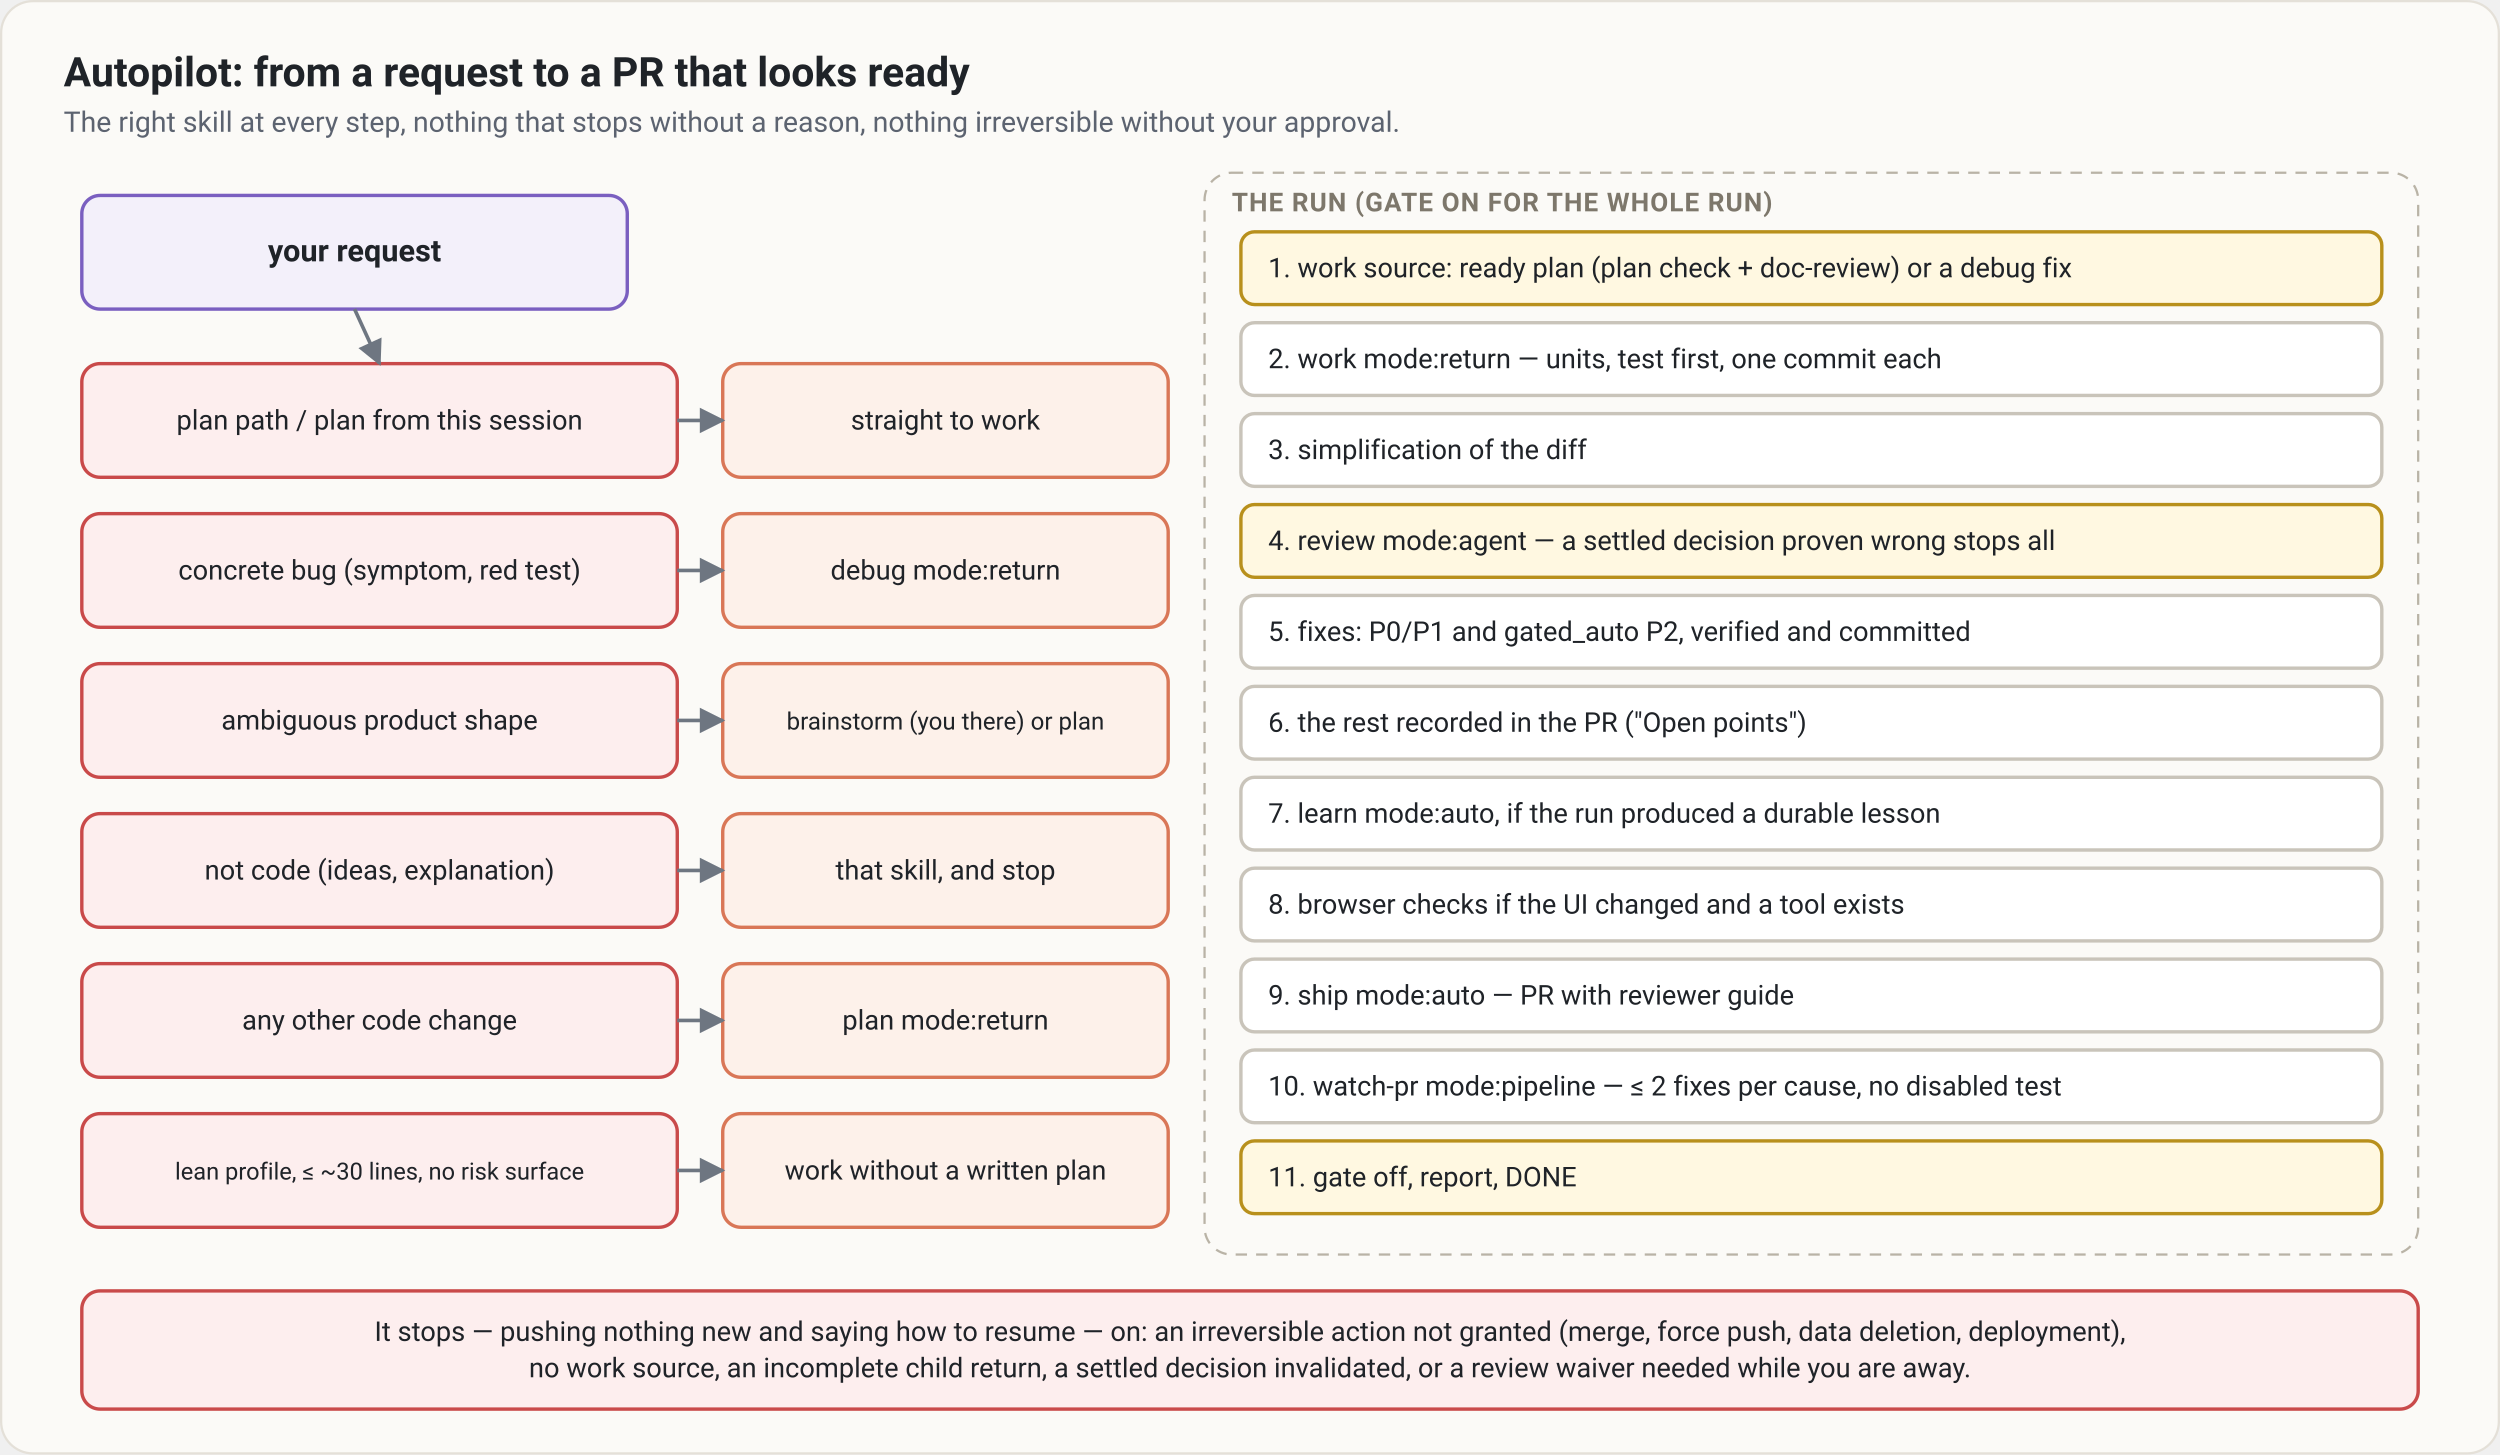
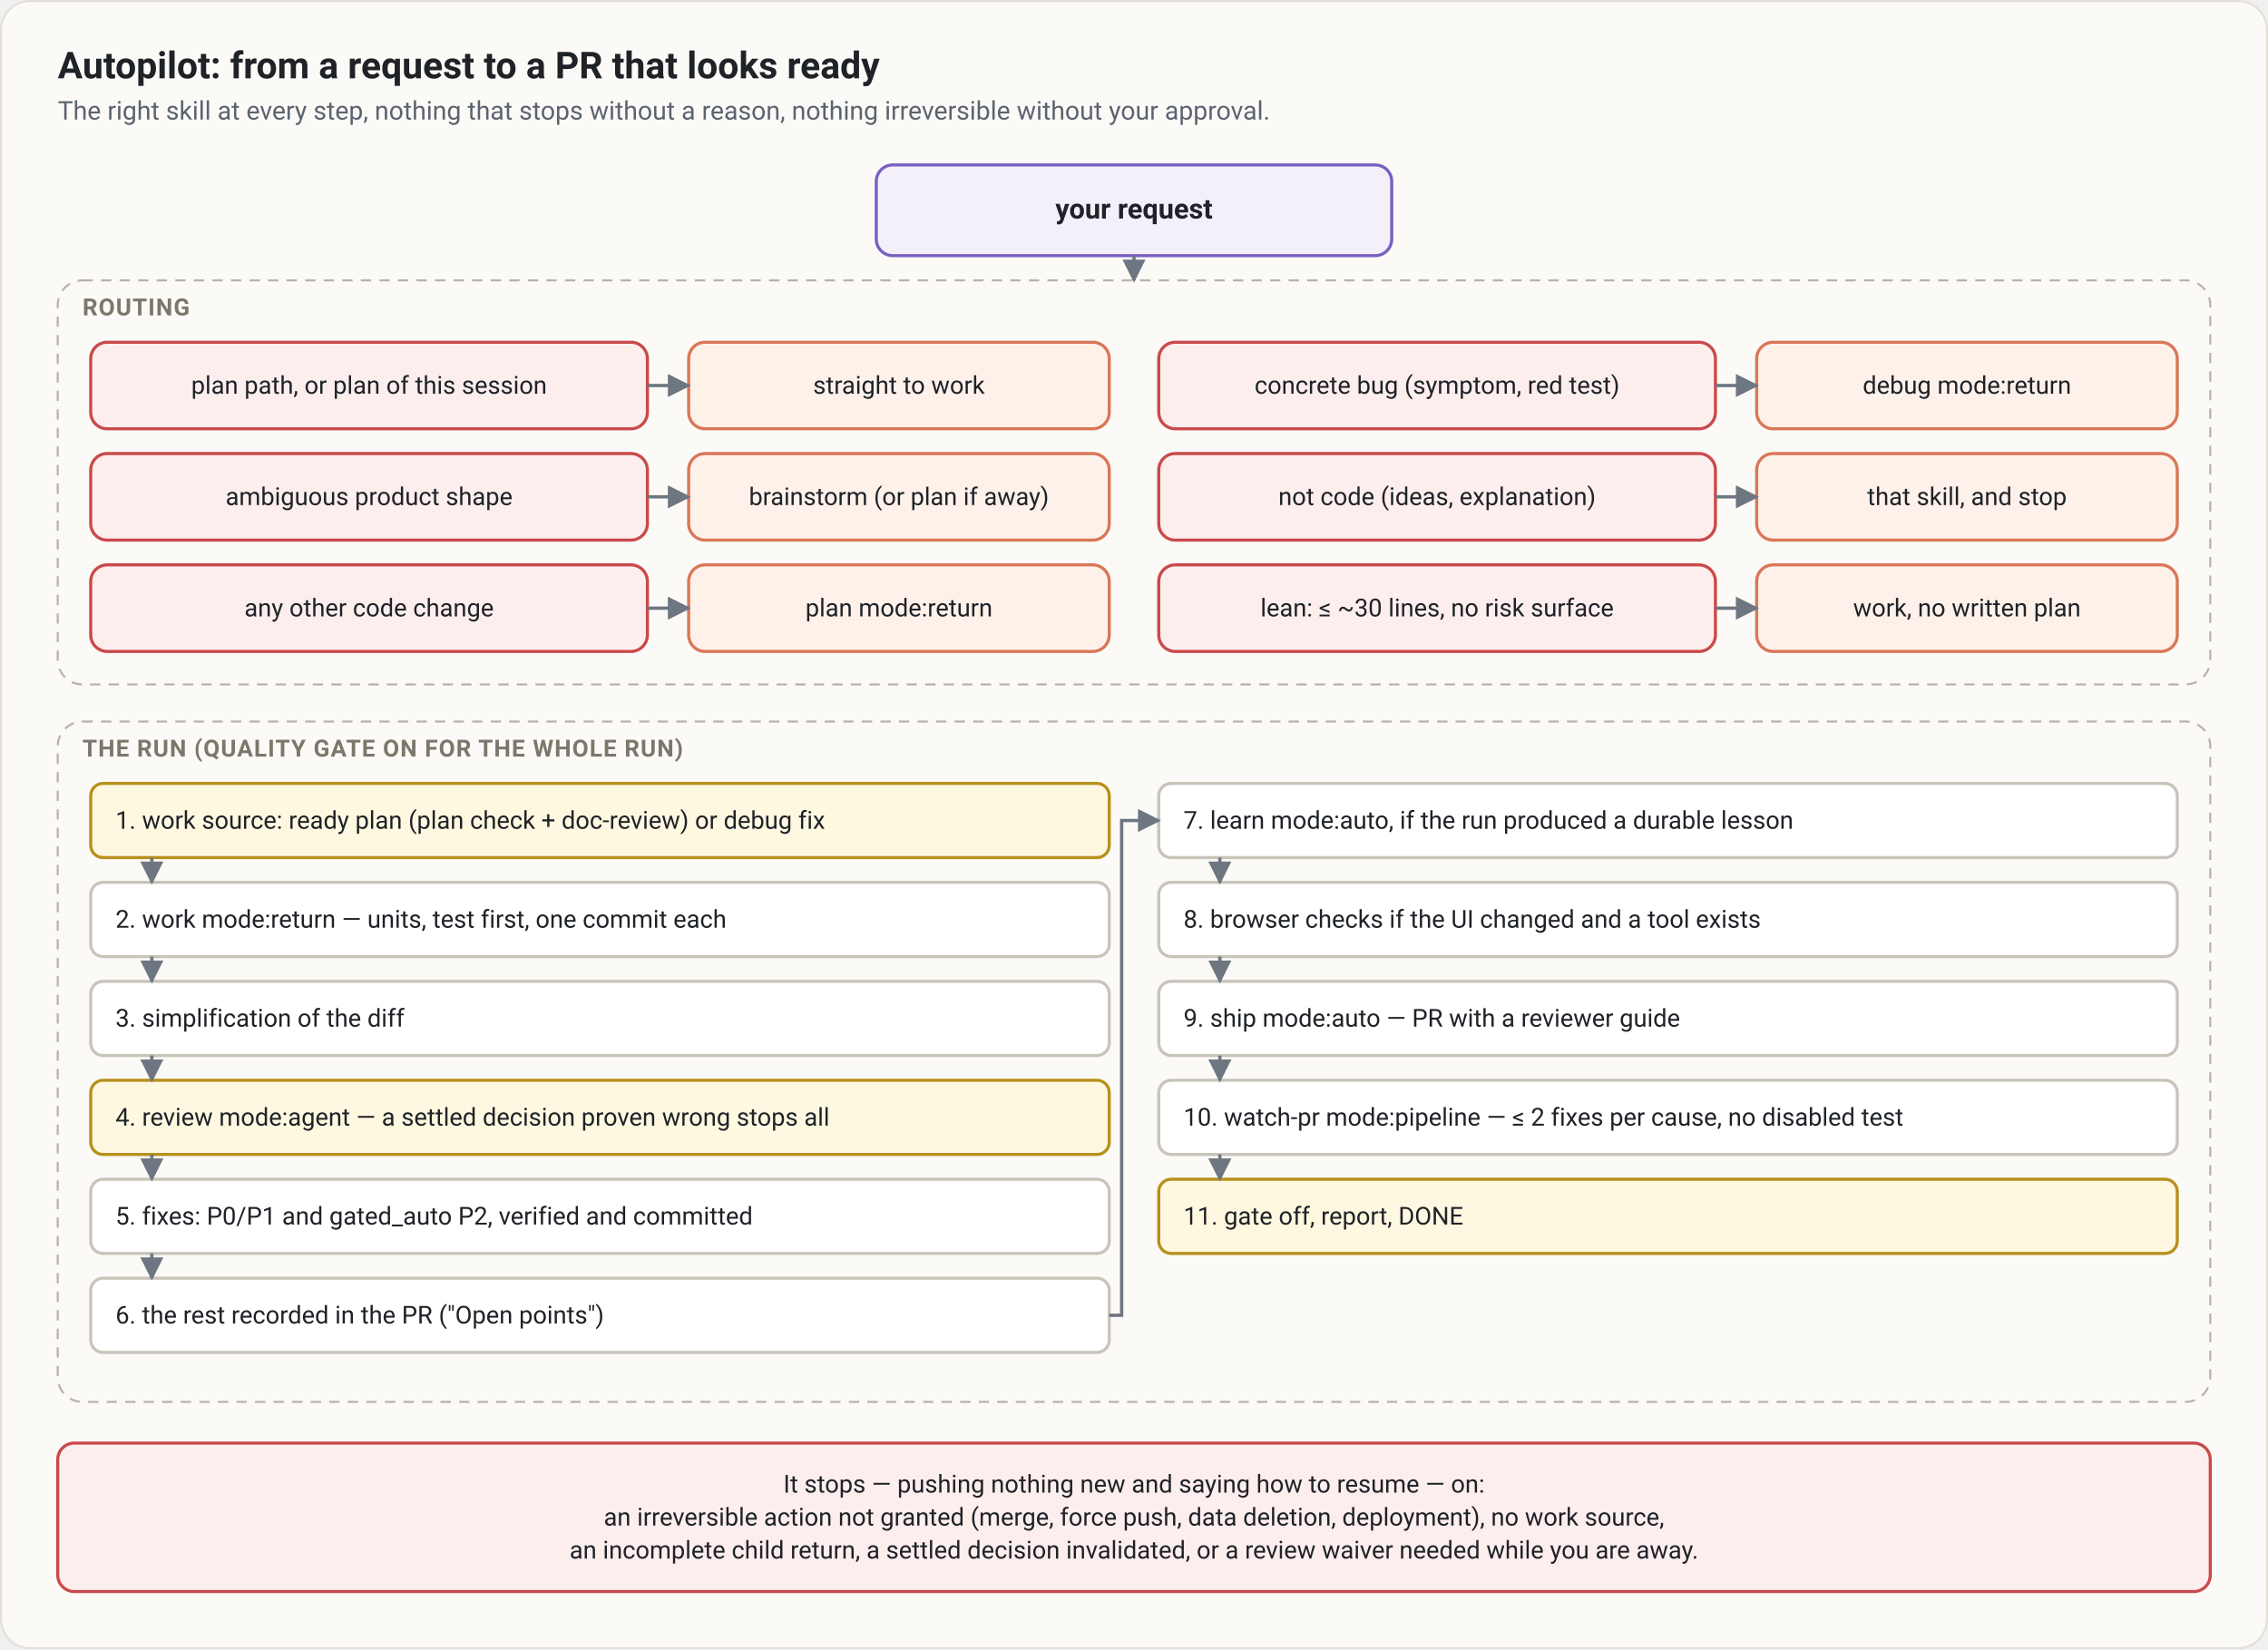
- <svg xmlns="http://www.w3.org/2000/svg" width="1100" height="640" viewBox="0 0 1100 640" role="img" aria-labelledby="t d">
+ <svg xmlns="http://www.w3.org/2000/svg" width="1100" height="800" viewBox="0 0 1100 800" role="img" aria-labelledby="t d">
  <style>
  .bg { fill: #fbfaf7; stroke: #e4e0d8; }
  text { font-family: ui-sans-serif, system-ui, -apple-system, "Segoe UI", Roboto, Helvetica, Arial, sans-serif; fill: #1f2328; }
  .title { font-size: 18px; font-weight: 700; }
  .desc { font-size: 12.5px; fill: #5c6370; }
  .label { font-size: 13.5px; font-weight: 600; }
  .t12 { font-size: 12px; }
  .sub { font-size: 11.5px; fill: #5c6370; }
  .small { font-size: 11px; fill: #5c6370; }
  .edge { font-size: 11px; fill: #5c6370; }
  .mono { font-family: ui-monospace, SFMono-Regular, Menlo, Consolas, monospace; }
  .skill { fill: #fdf1ea; stroke: #d97757; }
  .artifact { fill: #edf2fb; stroke: #5b7fbf; }
  .gate { fill: #fdeeee; stroke: #c94a4a; }
  .agent { fill: #ecf6ef; stroke: #3f8f5a; }
  .outside { fill: #f3f0fa; stroke: #7a5fc0; }
  .state { fill: #fff8e1; stroke: #b8901c; }
  .plain { fill: #ffffff; stroke: #c9c4ba; }
  .region { fill: none; stroke: #b9b3a6; stroke-dasharray: 5 4; }
  .regionlabel { font-size: 11.5px; font-weight: 600; fill: #7d776b; letter-spacing: .04em; }
  .band { fill: #fff4dd; stroke: #d6a645; }
  .line { fill: none; stroke: #6e7681; stroke-width: 1.6; }
  .line.accent { stroke: #d97757; }
  .line.bad { stroke: #c94a4a; }
  .line.ok { stroke: #3f8f5a; }
  .line.blue { stroke: #5b7fbf; }
  .dashed { stroke-dasharray: 6 4; }
  .head { fill: #6e7681; }
  .head.accent { fill: #d97757; }
  .head.bad { fill: #c94a4a; }
  .head.ok { fill: #3f8f5a; }
  .head.blue { fill: #5b7fbf; }
  .pill { fill: #ffffff; stroke: none; }
  @media (prefers-color-scheme: dark) {
    .bg { fill: #161b22; stroke: #30363d; }
    text { fill: #e6edf3; }
    .desc, .sub, .small, .edge { fill: #9aa4b0; }
    .skill { fill: #3a2419; stroke: #e08b6c; }
    .artifact { fill: #1b2638; stroke: #7c9fd8; }
    .gate { fill: #3a1d1f; stroke: #e06c6c; }
    .agent { fill: #18301f; stroke: #5fb07a; }
    .outside { fill: #271f3d; stroke: #a08ae0; }
    .state { fill: #33290f; stroke: #d6b043; }
    .plain { fill: #1f2630; stroke: #4a525d; }
    .region { stroke: #5a6270; }
    .regionlabel { fill: #a39d90; }
    .band { fill: #33290f; stroke: #c99a3b; }
    .line { stroke: #9aa4b0; }
    .line.accent { stroke: #e08b6c; }
    .line.bad { stroke: #e06c6c; }
    .line.ok { stroke: #5fb07a; }
    .line.blue { stroke: #7c9fd8; }
    .head { fill: #9aa4b0; }
    .head.accent { fill: #e08b6c; }
    .head.bad { fill: #e06c6c; }
    .head.ok { fill: #5fb07a; }
    .head.blue { fill: #7c9fd8; }
    .pill { fill: #161b22; }
  }
</style>
  <defs>
    <marker id="h-default" viewBox="0 0 10 10" refX="9" refY="5" markerWidth="7" markerHeight="7" orient="auto-start-reverse">
      <path class="head" d="M0,0 L10,5 L0,10 z" />
    </marker>
    <marker id="s-default" viewBox="0 0 10 10" refX="9" refY="5" markerWidth="7" markerHeight="7" orient="auto-start-reverse">
      <path class="head" d="M0,0 L10,5 L0,10 z" />
    </marker>
    <marker id="h-accent" viewBox="0 0 10 10" refX="9" refY="5" markerWidth="7" markerHeight="7" orient="auto-start-reverse">
      <path class="head accent" d="M0,0 L10,5 L0,10 z" />
    </marker>
    <marker id="s-accent" viewBox="0 0 10 10" refX="9" refY="5" markerWidth="7" markerHeight="7" orient="auto-start-reverse">
      <path class="head accent" d="M0,0 L10,5 L0,10 z" />
    </marker>
    <marker id="h-bad" viewBox="0 0 10 10" refX="9" refY="5" markerWidth="7" markerHeight="7" orient="auto-start-reverse">
      <path class="head bad" d="M0,0 L10,5 L0,10 z" />
    </marker>
    <marker id="s-bad" viewBox="0 0 10 10" refX="9" refY="5" markerWidth="7" markerHeight="7" orient="auto-start-reverse">
      <path class="head bad" d="M0,0 L10,5 L0,10 z" />
    </marker>
    <marker id="h-ok" viewBox="0 0 10 10" refX="9" refY="5" markerWidth="7" markerHeight="7" orient="auto-start-reverse">
      <path class="head ok" d="M0,0 L10,5 L0,10 z" />
    </marker>
    <marker id="s-ok" viewBox="0 0 10 10" refX="9" refY="5" markerWidth="7" markerHeight="7" orient="auto-start-reverse">
      <path class="head ok" d="M0,0 L10,5 L0,10 z" />
    </marker>
    <marker id="h-blue" viewBox="0 0 10 10" refX="9" refY="5" markerWidth="7" markerHeight="7" orient="auto-start-reverse">
      <path class="head blue" d="M0,0 L10,5 L0,10 z" />
    </marker>
    <marker id="s-blue" viewBox="0 0 10 10" refX="9" refY="5" markerWidth="7" markerHeight="7" orient="auto-start-reverse">
      <path class="head blue" d="M0,0 L10,5 L0,10 z" />
    </marker>
  </defs>
-   <rect class="bg" x="0.5" y="0.5" width="1099" height="639" rx="14" />
+   <rect class="bg" x="0.5" y="0.5" width="1099" height="799" rx="14" />
  <text class="title" x="28" y="38">Autopilot: from a request to a PR that looks ready</text>
  <text class="desc" x="28" y="58">The right skill at every step, nothing that stops without a reason, nothing irreversible without your approval.</text>
-   <rect class="outside" x="36" y="86" width="240" height="50" rx="8" stroke-width="1.5" />
-   <text class="label" x="156" y="115" text-anchor="middle">your request</text>
-   <rect class="gate" x="36" y="160" width="262" height="50" rx="8" stroke-width="1.5" />
-   <text class="t12" x="167" y="189" text-anchor="middle">plan path / plan from this session</text>
-   <rect class="skill" x="318" y="160" width="196" height="50" rx="8" stroke-width="1.5" />
-   <text class="t12" x="416" y="189" text-anchor="middle">straight to work</text>
-   <path class="line" d="M298,185 L318,185" marker-end="url(#h-default)" />
-   <rect class="gate" x="36" y="226" width="262" height="50" rx="8" stroke-width="1.5" />
-   <text class="t12" x="167" y="255" text-anchor="middle">concrete bug (symptom, red test)</text>
-   <rect class="skill" x="318" y="226" width="196" height="50" rx="8" stroke-width="1.5" />
-   <text class="t12" x="416" y="255" text-anchor="middle">debug mode:return</text>
-   <path class="line" d="M298,251 L318,251" marker-end="url(#h-default)" />
-   <rect class="gate" x="36" y="292" width="262" height="50" rx="8" stroke-width="1.5" />
-   <text class="t12" x="167" y="321" text-anchor="middle">ambiguous product shape</text>
-   <rect class="skill" x="318" y="292" width="196" height="50" rx="8" stroke-width="1.5" />
-   <text class="t12" x="416" y="321" text-anchor="middle" style="font-size:10.6px">brainstorm (you there) or plan</text>
-   <path class="line" d="M298,317 L318,317" marker-end="url(#h-default)" />
-   <rect class="gate" x="36" y="358" width="262" height="50" rx="8" stroke-width="1.5" />
-   <text class="t12" x="167" y="387" text-anchor="middle">not code (ideas, explanation)</text>
-   <rect class="skill" x="318" y="358" width="196" height="50" rx="8" stroke-width="1.5" />
-   <text class="t12" x="416" y="387" text-anchor="middle">that skill, and stop</text>
-   <path class="line" d="M298,383 L318,383" marker-end="url(#h-default)" />
-   <rect class="gate" x="36" y="424" width="262" height="50" rx="8" stroke-width="1.5" />
-   <text class="t12" x="167" y="453" text-anchor="middle">any other code change</text>
-   <rect class="skill" x="318" y="424" width="196" height="50" rx="8" stroke-width="1.5" />
-   <text class="t12" x="416" y="453" text-anchor="middle">plan mode:return</text>
-   <path class="line" d="M298,449 L318,449" marker-end="url(#h-default)" />
-   <rect class="gate" x="36" y="490" width="262" height="50" rx="8" stroke-width="1.5" />
-   <text class="t12" x="167" y="519" text-anchor="middle" style="font-size:10.4px">lean profile, ≤ ~30 lines, no risk surface</text>
-   <rect class="skill" x="318" y="490" width="196" height="50" rx="8" stroke-width="1.5" />
-   <text class="t12" x="416" y="519" text-anchor="middle" style="font-size:11.8px">work without a written plan</text>
-   <path class="line" d="M298,515 L318,515" marker-end="url(#h-default)" />
-   <path class="line" d="M156,136 L167,160" marker-end="url(#h-default)" />
-   <rect class="region" x="530" y="76" width="534" height="476" rx="12" />
-   <text class="regionlabel" x="542" y="93">THE RUN (GATE ON FOR THE WHOLE RUN)</text>
-   <rect class="state" x="546" y="102" width="502" height="32" rx="6" stroke-width="1.5" />
-   <text class="t12" x="558" y="122" text-anchor="start">1. work source: ready plan (plan check + doc-review) or a debug fix</text>
-   <rect class="plain" x="546" y="142" width="502" height="32" rx="6" stroke-width="1.5" />
-   <text class="t12" x="558" y="162" text-anchor="start">2. work mode:return — units, test first, one commit each</text>
-   <rect class="plain" x="546" y="182" width="502" height="32" rx="6" stroke-width="1.5" />
-   <text class="t12" x="558" y="202" text-anchor="start">3. simplification of the diff</text>
-   <rect class="state" x="546" y="222" width="502" height="32" rx="6" stroke-width="1.5" />
-   <text class="t12" x="558" y="242" text-anchor="start">4. review mode:agent — a settled decision proven wrong stops all</text>
-   <rect class="plain" x="546" y="262" width="502" height="32" rx="6" stroke-width="1.5" />
-   <text class="t12" x="558" y="282" text-anchor="start">5. fixes: P0/P1 and gated_auto P2, verified and committed</text>
-   <rect class="plain" x="546" y="302" width="502" height="32" rx="6" stroke-width="1.5" />
-   <text class="t12" x="558" y="322" text-anchor="start">6. the rest recorded in the PR ("Open points")</text>
-   <rect class="plain" x="546" y="342" width="502" height="32" rx="6" stroke-width="1.5" />
-   <text class="t12" x="558" y="362" text-anchor="start">7. learn mode:auto, if the run produced a durable lesson</text>
-   <rect class="plain" x="546" y="382" width="502" height="32" rx="6" stroke-width="1.5" />
-   <text class="t12" x="558" y="402" text-anchor="start">8. browser checks if the UI changed and a tool exists</text>
-   <rect class="plain" x="546" y="422" width="502" height="32" rx="6" stroke-width="1.5" />
-   <text class="t12" x="558" y="442" text-anchor="start">9. ship mode:auto — PR with reviewer guide</text>
-   <rect class="plain" x="546" y="462" width="502" height="32" rx="6" stroke-width="1.5" />
-   <text class="t12" x="558" y="482" text-anchor="start">10. watch-pr mode:pipeline — ≤ 2 fixes per cause, no disabled test</text>
-   <rect class="state" x="546" y="502" width="502" height="32" rx="6" stroke-width="1.5" />
-   <text class="t12" x="558" y="522" text-anchor="start">11. gate off, report, DONE</text>
-   <rect class="gate" x="36" y="568" width="1028" height="52" rx="8" stroke-width="1.5" />
-   <text class="t12" x="550" y="590" text-anchor="middle">It stops — pushing nothing new and saying how to resume — on: an irreversible action not granted (merge, force push, data deletion, deployment),</text>
-   <text class="t12" x="550" y="606" text-anchor="middle">no work source, an incomplete child return, a settled decision invalidated, or a review waiver needed while you are away.</text>
+   <rect class="outside" x="425" y="80" width="250" height="44" rx="8" stroke-width="1.5" />
+   <text class="label" x="550" y="106" text-anchor="middle">your request</text>
+   <rect class="region" x="28" y="136" width="1044" height="196" rx="12" />
+   <text class="regionlabel" x="40" y="153">ROUTING</text>
+   <rect class="gate" x="44" y="166" width="270" height="42" rx="8" stroke-width="1.5" />
+   <text class="t12" x="179" y="191" text-anchor="middle">plan path, or plan of this session</text>
+   <rect class="skill" x="334" y="166" width="204" height="42" rx="8" stroke-width="1.5" />
+   <text class="t12" x="436" y="191" text-anchor="middle">straight to work</text>
+   <path class="line" d="M314,187 L334,187" marker-end="url(#h-default)" />
+   <rect class="gate" x="562" y="166" width="270" height="42" rx="8" stroke-width="1.5" />
+   <text class="t12" x="697" y="191" text-anchor="middle">concrete bug (symptom, red test)</text>
+   <rect class="skill" x="852" y="166" width="204" height="42" rx="8" stroke-width="1.5" />
+   <text class="t12" x="954" y="191" text-anchor="middle">debug mode:return</text>
+   <path class="line" d="M832,187 L852,187" marker-end="url(#h-default)" />
+   <rect class="gate" x="44" y="220" width="270" height="42" rx="8" stroke-width="1.5" />
+   <text class="t12" x="179" y="245" text-anchor="middle">ambiguous product shape</text>
+   <rect class="skill" x="334" y="220" width="204" height="42" rx="8" stroke-width="1.5" />
+   <text class="t12" x="436" y="245" text-anchor="middle" style="font-size:11.9px">brainstorm (or plan if away)</text>
+   <path class="line" d="M314,241 L334,241" marker-end="url(#h-default)" />
+   <rect class="gate" x="562" y="220" width="270" height="42" rx="8" stroke-width="1.5" />
+   <text class="t12" x="697" y="245" text-anchor="middle">not code (ideas, explanation)</text>
+   <rect class="skill" x="852" y="220" width="204" height="42" rx="8" stroke-width="1.5" />
+   <text class="t12" x="954" y="245" text-anchor="middle">that skill, and stop</text>
+   <path class="line" d="M832,241 L852,241" marker-end="url(#h-default)" />
+   <rect class="gate" x="44" y="274" width="270" height="42" rx="8" stroke-width="1.5" />
+   <text class="t12" x="179" y="299" text-anchor="middle">any other code change</text>
+   <rect class="skill" x="334" y="274" width="204" height="42" rx="8" stroke-width="1.5" />
+   <text class="t12" x="436" y="299" text-anchor="middle">plan mode:return</text>
+   <path class="line" d="M314,295 L334,295" marker-end="url(#h-default)" />
+   <rect class="gate" x="562" y="274" width="270" height="42" rx="8" stroke-width="1.5" />
+   <text class="t12" x="697" y="299" text-anchor="middle">lean: ≤ ~30 lines, no risk surface</text>
+   <rect class="skill" x="852" y="274" width="204" height="42" rx="8" stroke-width="1.5" />
+   <text class="t12" x="954" y="299" text-anchor="middle">work, no written plan</text>
+   <path class="line" d="M832,295 L852,295" marker-end="url(#h-default)" />
+   <path class="line" d="M550,124 L550,136" marker-end="url(#h-default)" />
+   <rect class="region" x="28" y="350" width="1044" height="330" rx="12" />
+   <text class="regionlabel" x="40" y="367">THE RUN (QUALITY GATE ON FOR THE WHOLE RUN)</text>
+   <rect class="state" x="44" y="380" width="494" height="36" rx="6" stroke-width="1.5" />
+   <text class="t12" x="56" y="402" text-anchor="start">1. work source: ready plan (plan check + doc-review) or debug fix</text>
+   <rect class="plain" x="44" y="428" width="494" height="36" rx="6" stroke-width="1.5" />
+   <text class="t12" x="56" y="450" text-anchor="start">2. work mode:return — units, test first, one commit each</text>
+   <rect class="plain" x="44" y="476" width="494" height="36" rx="6" stroke-width="1.5" />
+   <text class="t12" x="56" y="498" text-anchor="start">3. simplification of the diff</text>
+   <rect class="state" x="44" y="524" width="494" height="36" rx="6" stroke-width="1.5" />
+   <text class="t12" x="56" y="546" text-anchor="start">4. review mode:agent — a settled decision proven wrong stops all</text>
+   <rect class="plain" x="44" y="572" width="494" height="36" rx="6" stroke-width="1.5" />
+   <text class="t12" x="56" y="594" text-anchor="start">5. fixes: P0/P1 and gated_auto P2, verified and committed</text>
+   <rect class="plain" x="44" y="620" width="494" height="36" rx="6" stroke-width="1.5" />
+   <text class="t12" x="56" y="642" text-anchor="start">6. the rest recorded in the PR ("Open points")</text>
+   <rect class="plain" x="562" y="380" width="494" height="36" rx="6" stroke-width="1.5" />
+   <text class="t12" x="574" y="402" text-anchor="start">7. learn mode:auto, if the run produced a durable lesson</text>
+   <rect class="plain" x="562" y="428" width="494" height="36" rx="6" stroke-width="1.5" />
+   <text class="t12" x="574" y="450" text-anchor="start">8. browser checks if the UI changed and a tool exists</text>
+   <rect class="plain" x="562" y="476" width="494" height="36" rx="6" stroke-width="1.5" />
+   <text class="t12" x="574" y="498" text-anchor="start">9. ship mode:auto — PR with a reviewer guide</text>
+   <rect class="plain" x="562" y="524" width="494" height="36" rx="6" stroke-width="1.5" />
+   <text class="t12" x="574" y="546" text-anchor="start">10. watch-pr mode:pipeline — ≤ 2 fixes per cause, no disabled test</text>
+   <rect class="state" x="562" y="572" width="494" height="36" rx="6" stroke-width="1.5" />
+   <text class="t12" x="574" y="594" text-anchor="start">11. gate off, report, DONE</text>
+   <path class="line" d="M73.64,416 L73.64,428" marker-end="url(#h-default)" />
+   <path class="line" d="M73.64,464 L73.64,476" marker-end="url(#h-default)" />
+   <path class="line" d="M73.64,512 L73.64,524" marker-end="url(#h-default)" />
+   <path class="line" d="M73.64,560 L73.64,572" marker-end="url(#h-default)" />
+   <path class="line" d="M73.64,608 L73.64,620" marker-end="url(#h-default)" />
+   <path class="line" d="M538,638 L544,638 L544,398 L562,398" marker-end="url(#h-default)" />
+   <path class="line" d="M591.64,416 L591.64,428" marker-end="url(#h-default)" />
+   <path class="line" d="M591.64,464 L591.64,476" marker-end="url(#h-default)" />
+   <path class="line" d="M591.64,512 L591.64,524" marker-end="url(#h-default)" />
+   <path class="line" d="M591.64,560 L591.64,572" marker-end="url(#h-default)" />
+   <rect class="gate" x="28" y="700" width="1044" height="72" rx="8" stroke-width="1.5" />
+   <text class="t12" x="550" y="724" text-anchor="middle">It stops — pushing nothing new and saying how to resume — on:</text>
+   <text class="t12" x="550" y="740" text-anchor="middle">an irreversible action not granted (merge, force push, data deletion, deployment), no work source,</text>
+   <text class="t12" x="550" y="756" text-anchor="middle">an incomplete child return, a settled decision invalidated, or a review waiver needed while you are away.</text>
</svg>
